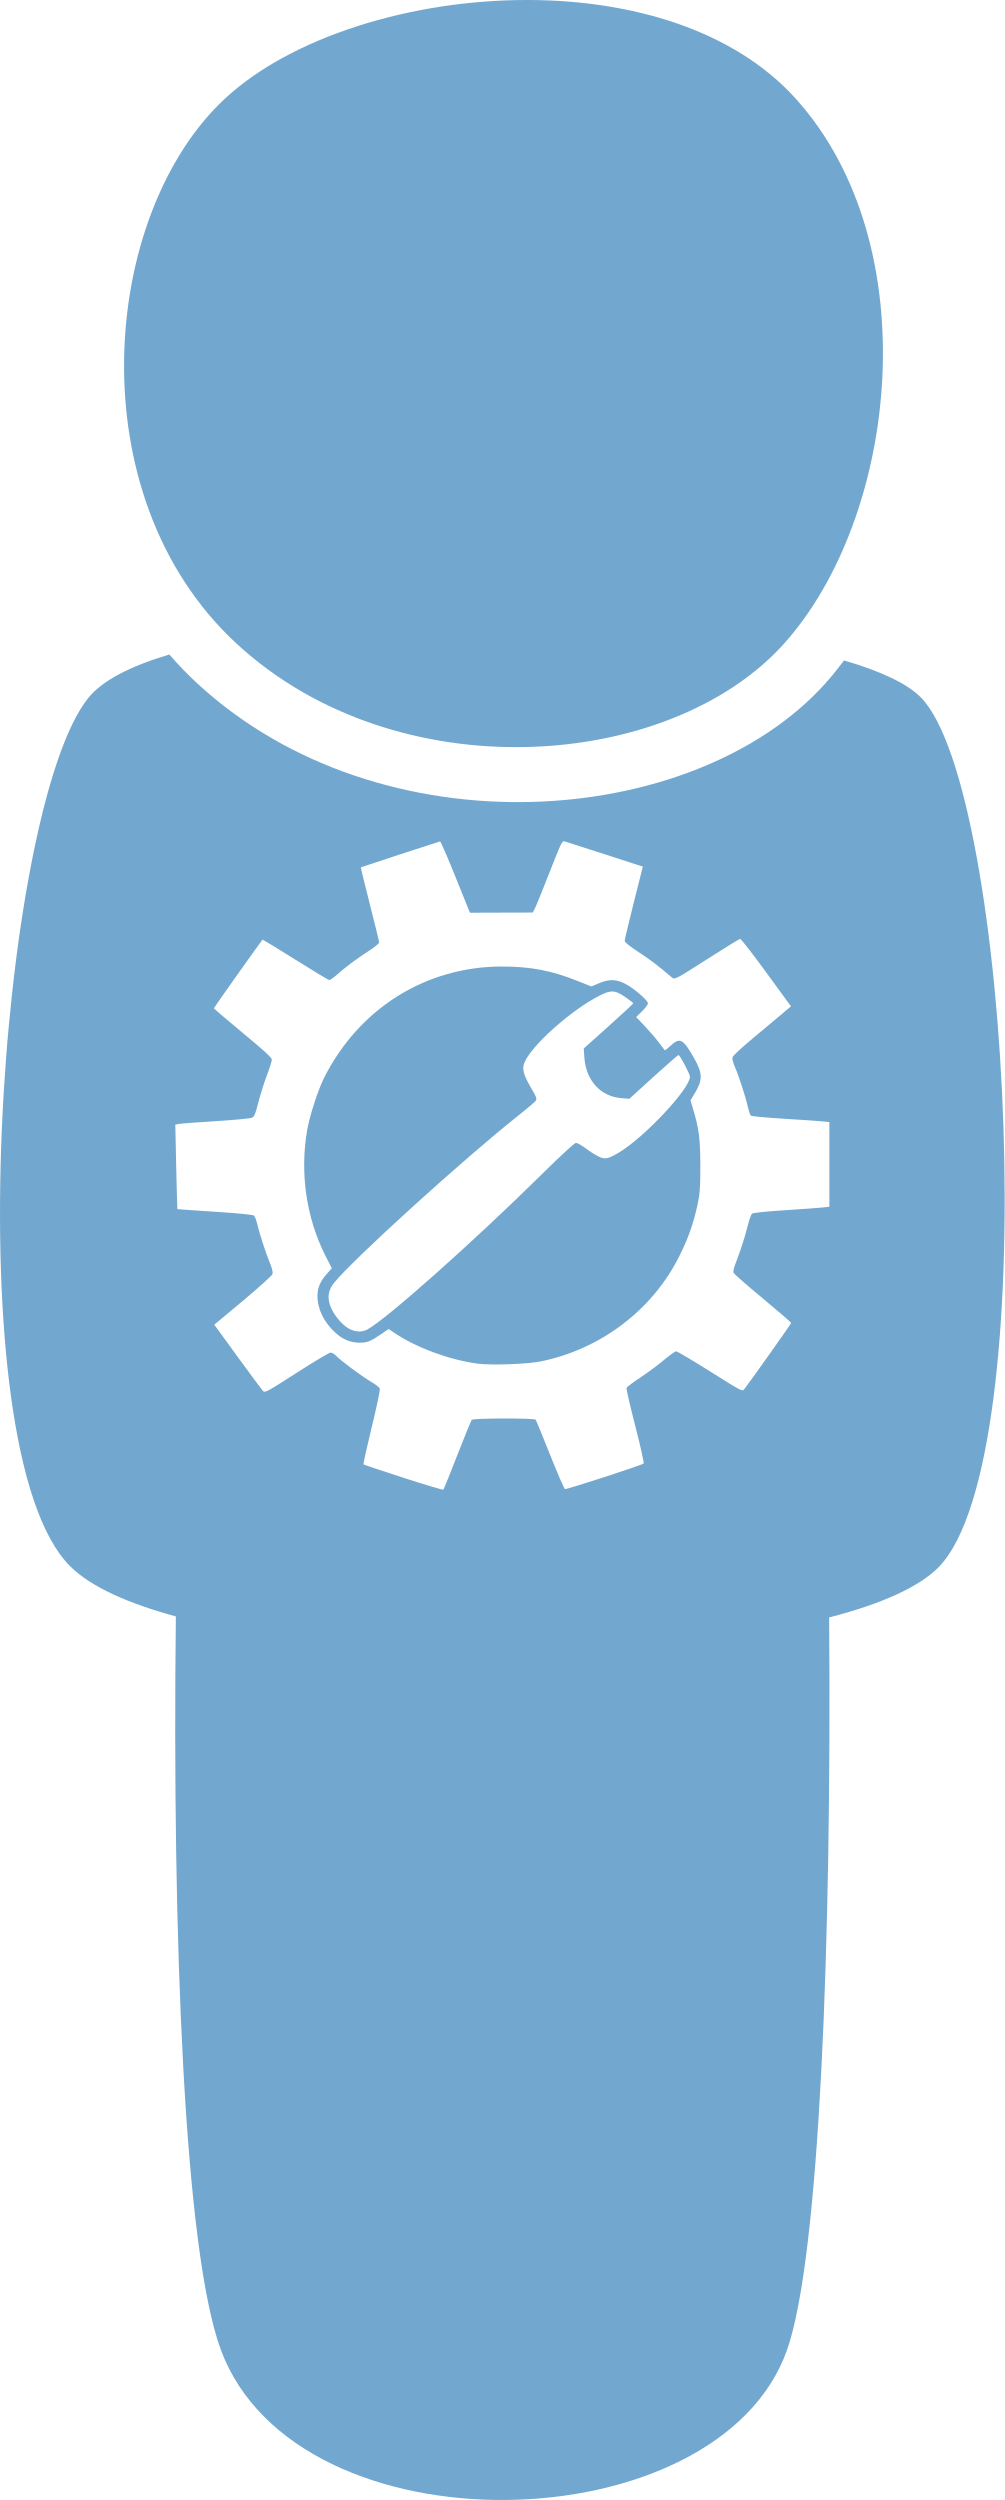
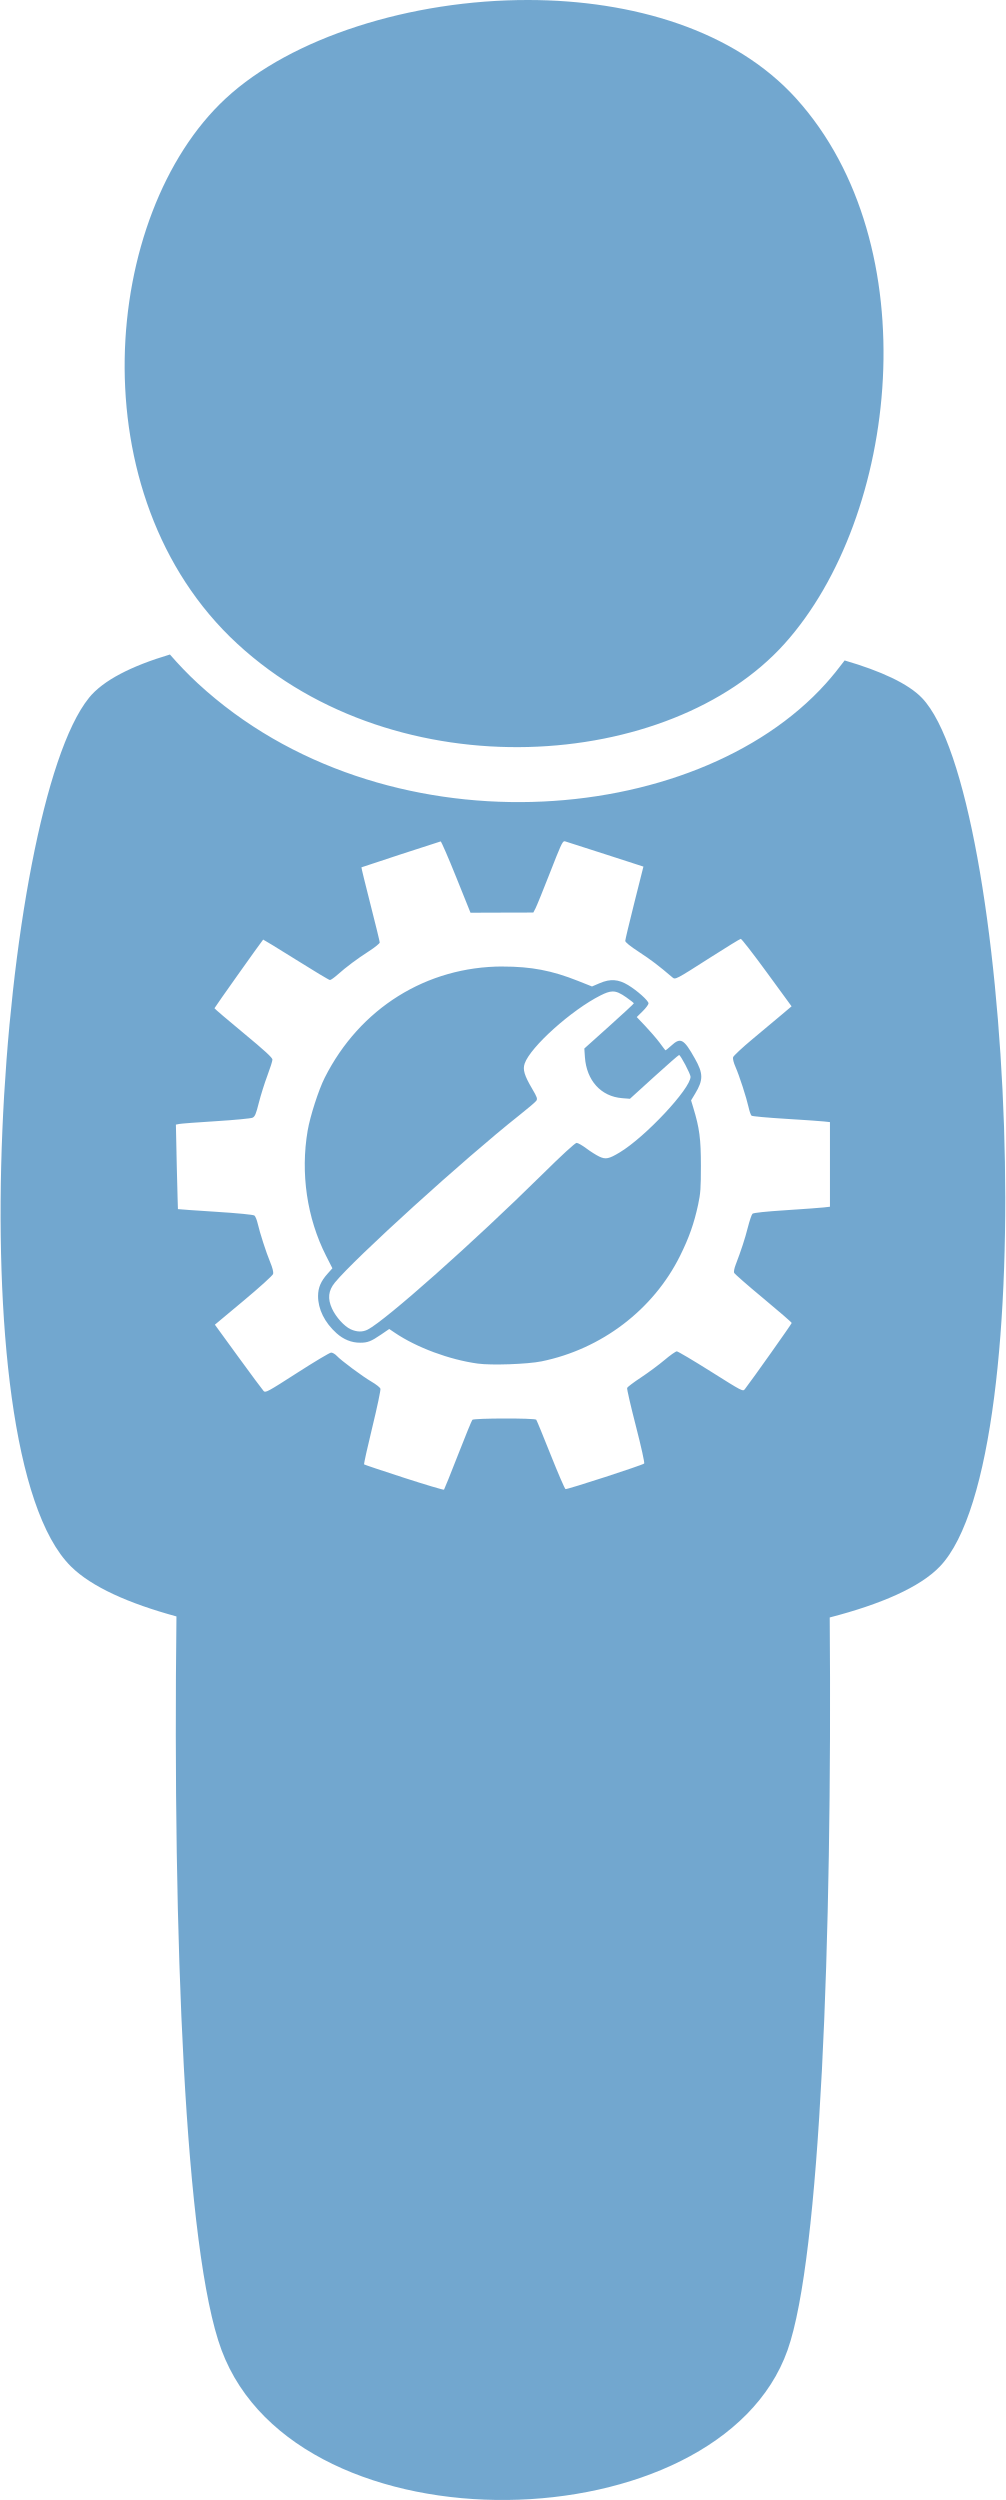
- <svg xmlns="http://www.w3.org/2000/svg" version="1.1" viewBox="0 0 102.88 256">
+ <svg xmlns="http://www.w3.org/2000/svg" version="1.1" width="103" height="256" viewBox="0 0 102.88 256">
  <path d="m54.061 9.9686e-5c-12.029-0.023-24.273 3.825-31.023 10.095-12.708 11.801-15.236 40.662 1.201 55.827 16.437 15.165 44.335 13.023 56.035 0 11.701-13.023 14.758-40.804 1.201-55.827-6.355-7.042-16.8-10.075-27.413-10.095zm-36.72 67.022c-3.915 1.165-6.844 2.638-8.303 4.449h0.004c-9.178 11.395-13.838 77.058-1.831 88.941 2.113 2.091 5.927 3.784 10.797 5.11-0.379 32.872 0.853 65.004 4.614 75.118 7.824 21.038 50.939 19.913 57.969 0 3.351-9.494 4.577-41.888 4.313-75.012 5.236-1.353 9.242-3.096 11.275-5.216 10.788-11.248 7.348-79.374-1.829-88.941-1.411-1.47-4.198-2.756-7.919-3.841-0.618 0.824-1.255 1.618-1.923 2.362-13.426 14.94-45.437 17.397-64.297 0-1.023-0.944-1.973-1.94-2.87-2.97zm40.384 19.124c0.038-0.004 0.06 7.56e-4 0.091 0.011 0.151 0.044 2.014 0.642 4.142 1.331l3.868 1.252-0.929 3.693c-0.511 2.032-0.929 3.792-0.931 3.911-0.002 0.139 0.505 0.55 1.419 1.146 1.203 0.784 2.036 1.418 3.407 2.592 0.299 0.256 0.325 0.245 3.862-2.018 1.645-1.052 3.057-1.918 3.14-1.925 0.083-0.008 1.287 1.546 2.677 3.449l2.526 3.459-1.022 0.864c-0.562 0.475-1.894 1.589-2.959 2.476-1.064 0.887-1.969 1.732-2.01 1.876-0.042 0.152 0.06 0.566 0.246 0.984 0.389 0.88 1.129 3.161 1.347 4.154 0.087 0.4 0.223 0.781 0.299 0.845 0.076 0.064 1.616 0.205 3.421 0.315 1.806 0.11 3.58 0.233 3.945 0.272l0.663 0.071v8.665l-0.663 0.075c-0.367 0.041-2.112 0.169-3.884 0.283-2.057 0.133-3.28 0.263-3.384 0.36-0.091 0.084-0.302 0.716-0.478 1.405-0.291 1.153-0.691 2.373-1.26 3.856-0.125 0.32-0.189 0.672-0.147 0.783 0.042 0.111 1.387 1.289 2.988 2.616 1.601 1.328 2.911 2.465 2.911 2.526 0 0.09-4.037 5.792-4.793 6.77-0.204 0.266-0.231 0.253-3.484-1.797-1.803-1.136-3.374-2.066-3.488-2.067-0.113-1e-3 -0.681 0.398-1.262 0.89-0.581 0.491-1.665 1.295-2.407 1.785-0.743 0.49-1.379 0.972-1.418 1.067-0.038 0.095 0.367 1.852 0.896 3.905 0.547 2.125 0.912 3.779 0.849 3.839-0.181 0.171-7.898 2.678-8.055 2.618-0.079-0.03-0.763-1.612-1.52-3.514-0.757-1.902-1.42-3.518-1.476-3.591-0.132-0.172-6.374-0.161-6.543 0.011-0.064 0.067-0.728 1.686-1.472 3.596s-1.389 3.511-1.431 3.557c-0.042 0.046-1.883-0.501-4.093-1.217-2.209-0.716-4.05-1.333-4.089-1.372-0.038-0.039 0.34-1.748 0.839-3.799 0.5-2.051 0.874-3.831 0.833-3.955-0.042-0.124-0.446-0.441-0.9-0.707-0.947-0.553-3.129-2.176-3.583-2.663-0.166-0.181-0.425-0.325-0.569-0.323-0.144 3e-3 -1.711 0.94-3.482 2.079-3.011 1.936-3.235 2.057-3.427 1.856-0.113-0.118-1.284-1.695-2.6-3.504l-2.392-3.289 2.943-2.457c1.663-1.389 2.976-2.581 3.022-2.74 0.049-0.178-0.057-0.618-0.299-1.199-0.421-1.02-1.05-2.966-1.285-3.976-0.083-0.361-0.231-0.723-0.329-0.803-0.11-0.09-1.647-0.24-3.992-0.39-2.1-0.135-3.828-0.255-3.843-0.27 0-0.015-0.064-1.969-0.117-4.341l-0.091-4.313 0.363-0.069c0.2-0.039 1.898-0.166 3.773-0.283 1.876-0.117 3.546-0.277 3.711-0.354 0.249-0.117 0.355-0.373 0.646-1.53 0.193-0.764 0.584-2.01 0.87-2.77 0.287-0.759 0.522-1.502 0.522-1.65 0-0.197-0.792-0.924-2.967-2.724-1.632-1.351-2.968-2.491-2.969-2.535-0.001-0.058 4.75-6.757 4.986-7.03 0-0.019 1.525 0.903 3.352 2.051 1.827 1.149 3.396 2.091 3.486 2.091 0.091 0 0.437-0.244 0.77-0.539 0.915-0.813 1.999-1.623 3.225-2.413 0.608-0.392 1.104-0.795 1.104-0.896 0-0.1-0.43-1.868-0.957-3.927-0.526-2.06-0.938-3.754-0.915-3.766 0.098-0.051 8.01-2.639 8.112-2.654 0.06-0.008 0.774 1.631 1.583 3.644l1.472 3.659 3.215-0.011 3.217-0.008 0.223-0.429c0.125-0.236 0.798-1.896 1.498-3.687 1.036-2.65 1.246-3.152 1.452-3.187zm-6.29 12.823c-7.81-0.003-14.662 4.277-18.248 11.398-0.622 1.235-1.49 3.929-1.742 5.402-0.748 4.373-0.072 8.973 1.886 12.831l0.646 1.272-0.498 0.559c-0.682 0.762-0.966 1.425-0.969 2.276-0.004 1.352 0.672 2.72 1.888 3.813 0.719 0.647 1.535 0.974 2.419 0.974 0.774 0 1.127-0.138 2.146-0.835l0.835-0.571 0.576 0.39c2.247 1.516 5.583 2.755 8.49 3.154 1.397 0.192 5.099 0.062 6.524-0.228 6.154-1.254 11.458-5.294 14.193-10.813 0.918-1.852 1.431-3.305 1.848-5.242 0.246-1.139 0.283-1.699 0.283-3.978 0-2.759-0.144-3.853-0.779-5.939l-0.227-0.752 0.419-0.697c0.842-1.395 0.838-2.06-0.038-3.602-1.122-2.004-1.457-2.185-2.409-1.307-0.314 0.288-0.583 0.502-0.606 0.474-0.038-0.026-0.295-0.392-0.612-0.809-0.317-0.417-0.966-1.17-1.445-1.675l-0.872-0.917 0.602-0.594c0.333-0.326 0.602-0.688 0.602-0.807 0-0.273-1.147-1.303-2.084-1.87-1.004-0.607-1.819-0.664-2.9-0.204l-0.803 0.341-1.433-0.569c-2.666-1.062-4.794-1.47-7.703-1.47zm11.211 2.559c0.435-0.011 0.832 0.183 1.433 0.604 0.421 0.295 0.766 0.57 0.766 0.612-3.78e-4 0.042-1.141 1.1-2.535 2.35l-2.535 2.274 0.06 0.884c0.166 2.391 1.645 4.026 3.799 4.199l0.811 0.065 2.462-2.238c1.355-1.231 2.511-2.241 2.569-2.244 0.147-8e-3 1.173 1.935 1.175 2.228 0 1.215-4.635 6.175-7.26 7.75-1.11 0.666-1.433 0.73-2.087 0.421-0.31-0.147-0.905-0.523-1.321-0.835-0.416-0.312-0.866-0.567-1-0.567-0.151 0-1.517 1.255-3.539 3.252-6.985 6.896-16.003 14.914-17.844 15.864-0.523 0.27-1.113 0.26-1.744-0.026-0.664-0.303-1.521-1.252-1.919-2.122-0.467-1.02-0.379-1.837 0.287-2.655 1.999-2.457 13.307-12.72 18.85-17.108 0.881-0.698 1.68-1.375 1.774-1.506 0.151-0.212 0.106-0.355-0.423-1.254-0.794-1.355-0.971-1.952-0.76-2.567 0.585-1.703 4.808-5.493 7.78-6.984 0.5-0.251 0.862-0.387 1.201-0.396z" fill="#72a7cf" fill-opacity=".996" fill-rule="evenodd" style="paint-order:normal" />
</svg>
